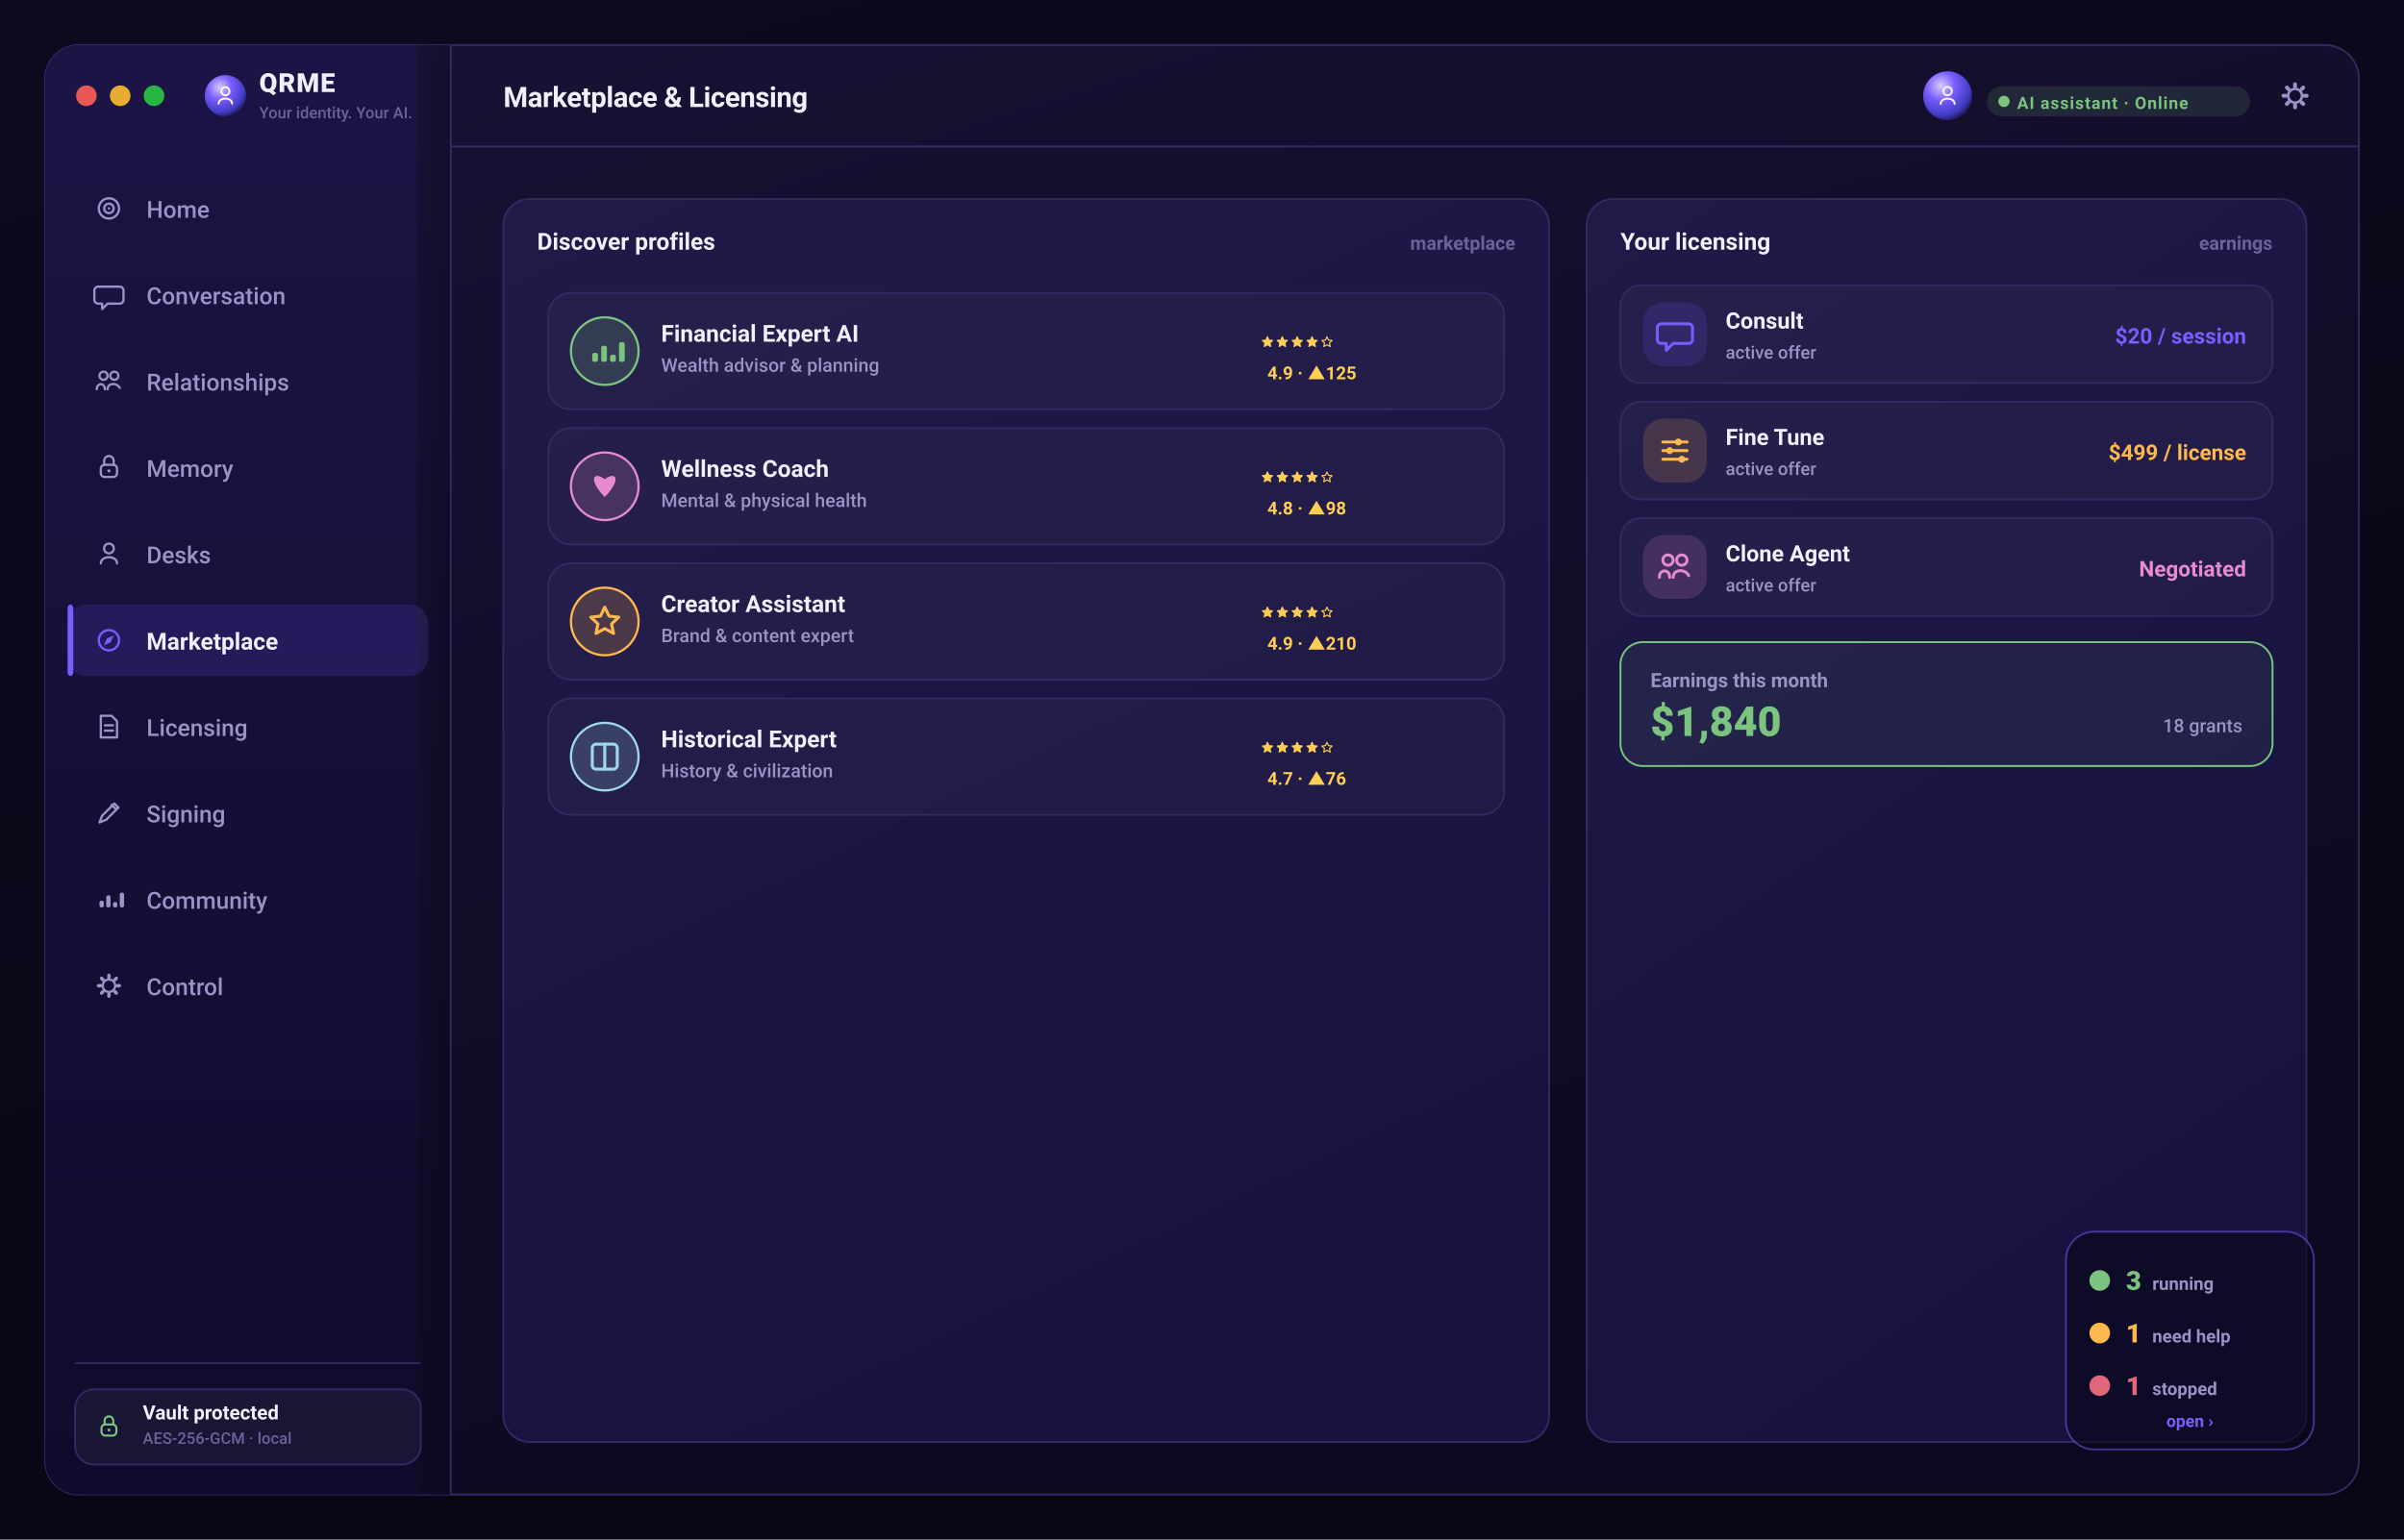
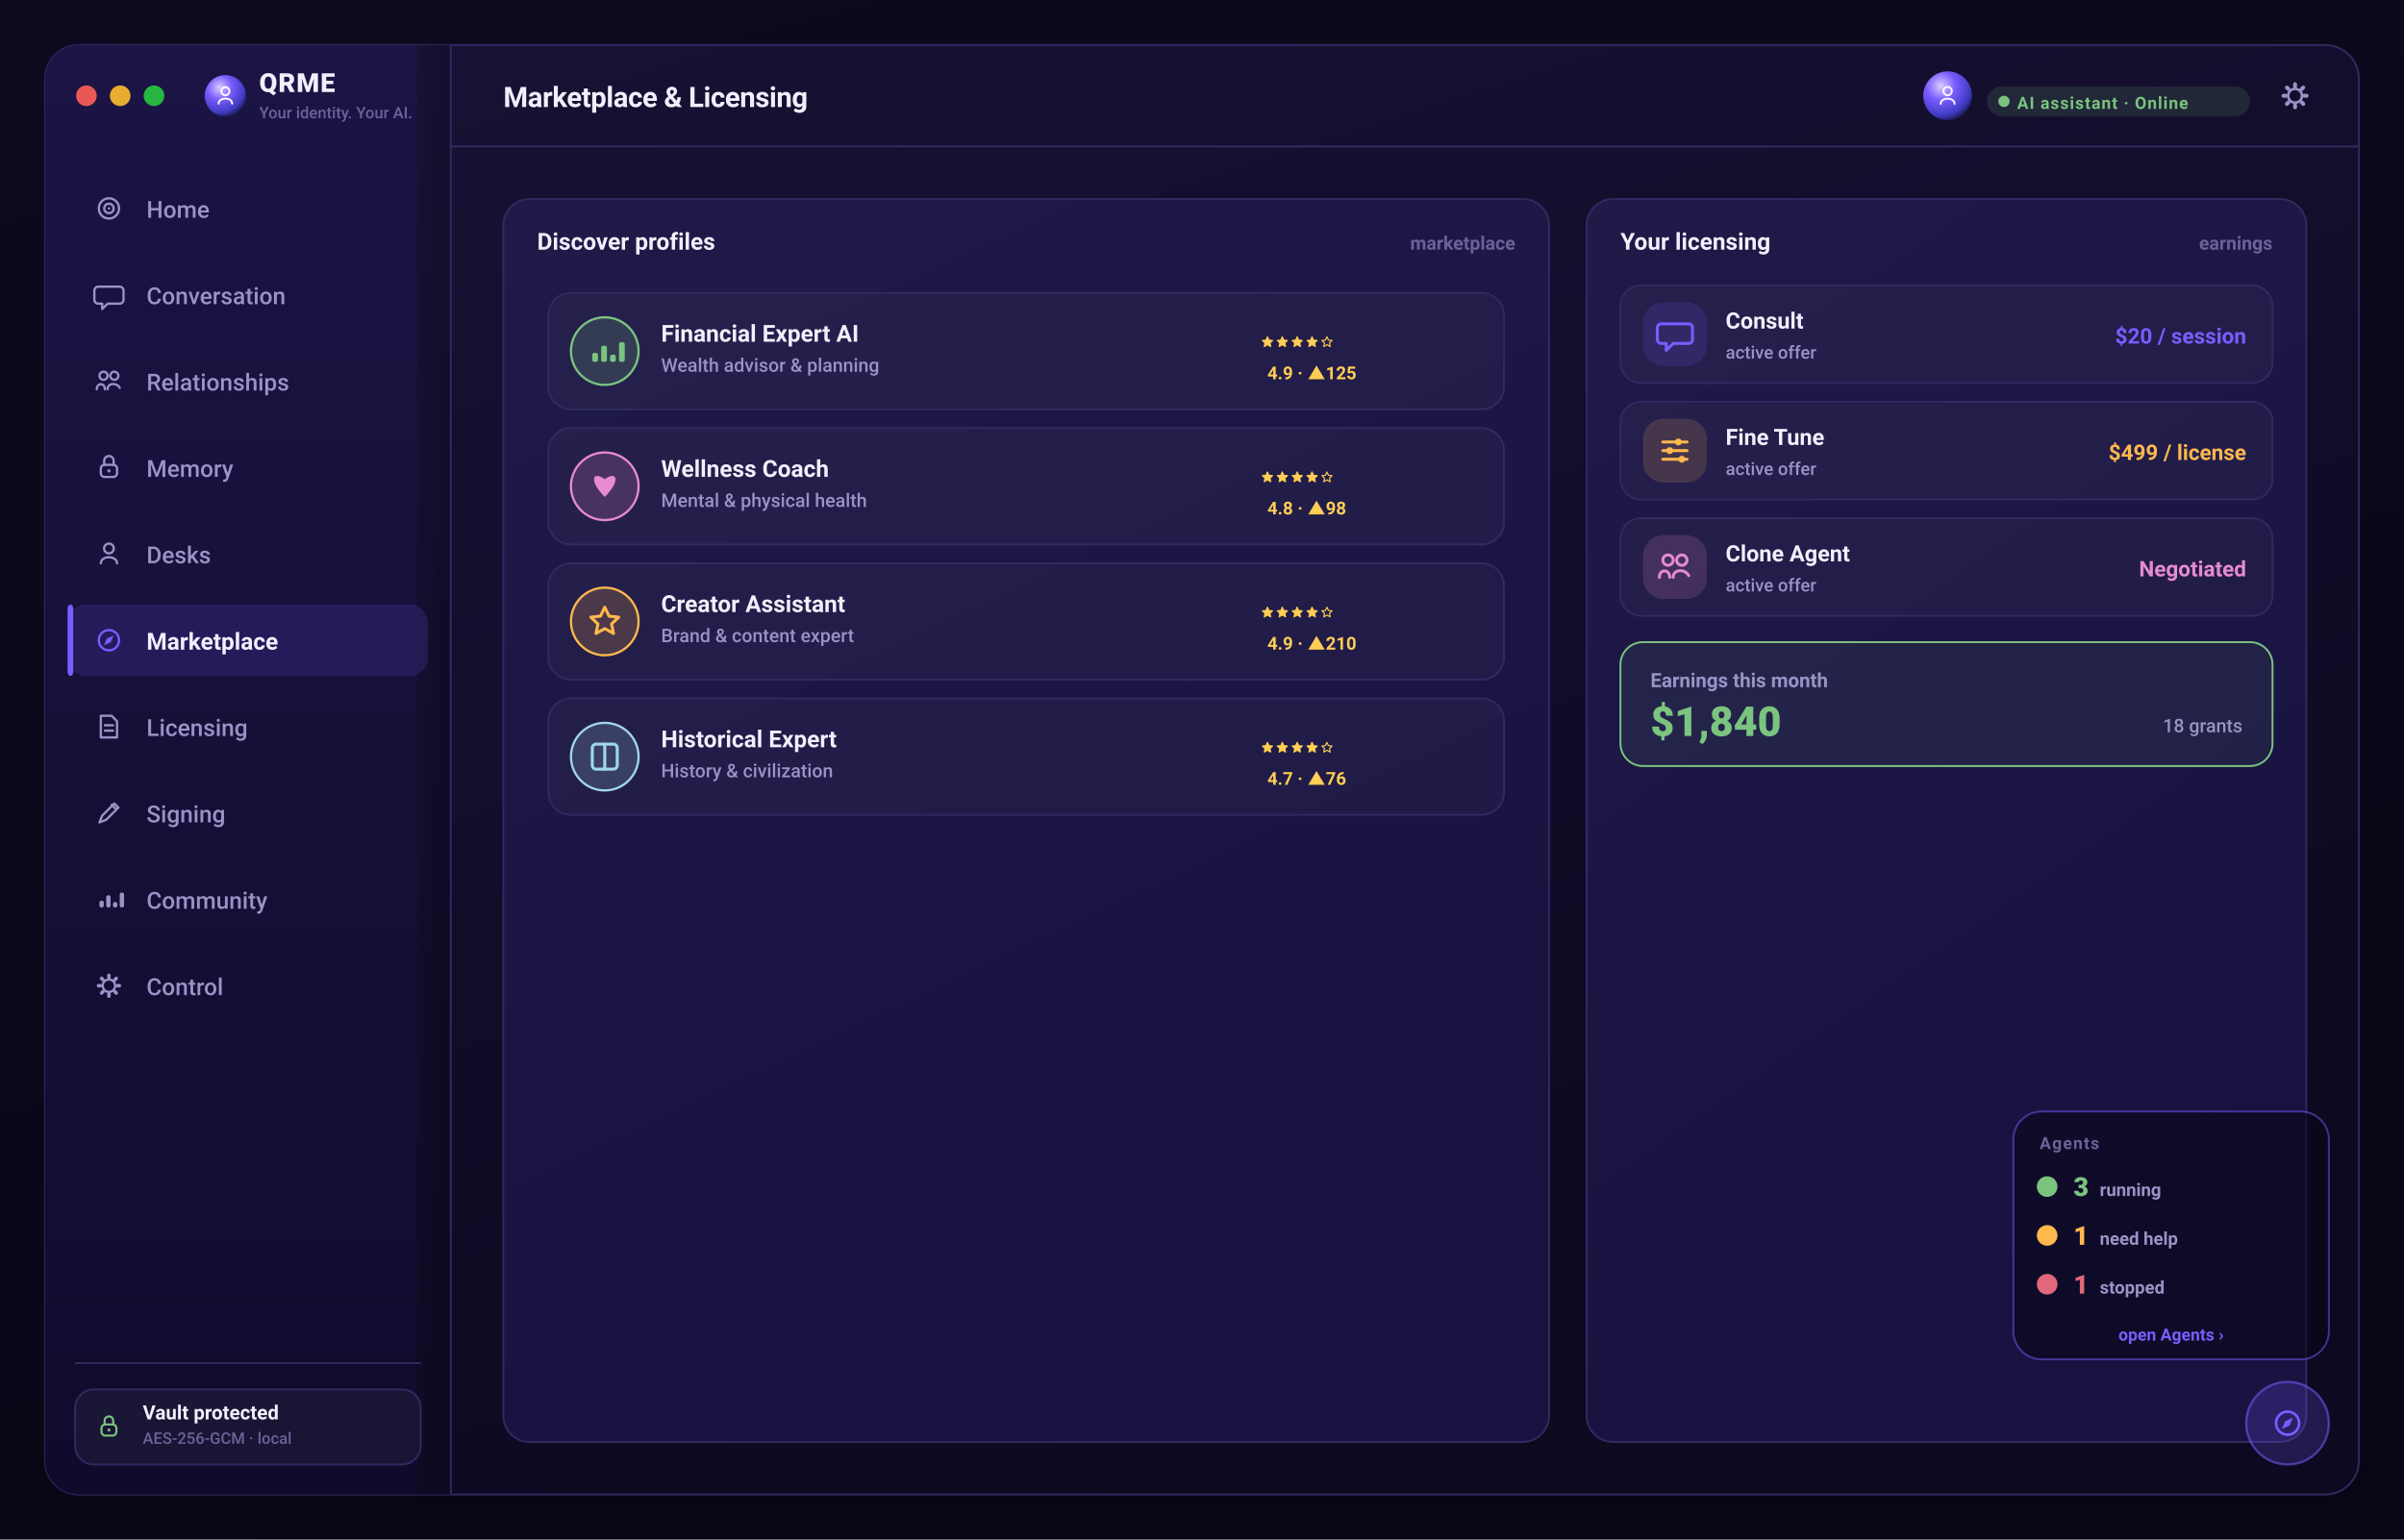
<svg xmlns="http://www.w3.org/2000/svg" width="1280" height="820" viewBox="0 0 1280 820" role="img" aria-label="QRME — Marketplace &amp; Licensing">
  <defs>
    <linearGradient id="gPage" x1="0" y1="0" x2="0.4" y2="1">
      <stop offset="0" stop-color="#0d0a20" />
      <stop offset="1" stop-color="#080614" />
    </linearGradient>
    <linearGradient id="gScr" x1="0" y1="0" x2="0.5" y2="1">
      <stop offset="0" stop-color="#181235" />
      <stop offset="1" stop-color="#0c0920" />
    </linearGradient>
    <linearGradient id="gSide" x1="0" y1="0" x2="0" y2="1">
      <stop offset="0" stop-color="#1b1445" />
      <stop offset="1" stop-color="#100b2c" />
    </linearGradient>
    <linearGradient id="gCard" x1="0" y1="0" x2="0.4" y2="1">
      <stop offset="0" stop-color="#201a48" />
      <stop offset="1" stop-color="#181240" />
    </linearGradient>
    <linearGradient id="gBrand" x1="0" y1="0" x2="1" y2="0">
      <stop offset="0" stop-color="#7b5cff" />
      <stop offset="1" stop-color="#9d7bff" />
    </linearGradient>
    <linearGradient id="gAmber" x1="0" y1="0" x2="1" y2="0">
      <stop offset="0" stop-color="#ffb84d" />
      <stop offset="1" stop-color="#ffd27a" />
    </linearGradient>
    <radialGradient id="orb" cx="36%" cy="30%" r="78%">
      <stop offset="0" stop-color="#d9ccff" />
      <stop offset="38%" stop-color="#7b5cff" />
      <stop offset="78%" stop-color="#3f3bc0" />
      <stop offset="100%" stop-color="#140f34" />
    </radialGradient>
  </defs>
  <rect x="0.0" y="0.0" width="1280.0" height="820.0" rx="0" fill="url(#gPage)" />
  <rect x="24" y="24" width="1232" height="772" rx="18" fill="url(#gScr)" stroke="#302a60" stroke-width="1" />
  <rect x="24.0" y="24.0" width="216.0" height="772.0" rx="18" fill="url(#gSide)" />
  <rect x="222.0" y="24.0" width="18.0" height="772.0" rx="0" fill="url(#gScr)" />
  <line x1="240" y1="24" x2="240" y2="796" stroke="#302a60" stroke-width="1" />
  <line x1="240" y1="78" x2="1256" y2="78" stroke="#302a60" stroke-width="1" />
  <circle cx="46" cy="51" r="5.5" fill="#ff5f57" opacity="0.9" />
  <circle cx="64" cy="51" r="5.5" fill="#febc2e" opacity="0.9" />
  <circle cx="82" cy="51" r="5.5" fill="#28c840" opacity="0.9" />
  <circle cx="120" cy="51" r="11" fill="url(#orb)" />
  <circle cx="120" cy="48.6" r="2.16" fill="none" stroke="rgba(255,255,255,0.95)" stroke-width="1.02" stroke-linecap="round" stroke-linejoin="round" />
  <path d="M116.4 55.2 c0 -3.6 7.2 -3.6 7.2 0" fill="none" stroke="rgba(255,255,255,0.95)" stroke-width="1.02" stroke-linecap="round" stroke-linejoin="round" />
  <text x="138.0" y="49.0" font-family="-apple-system,BlinkMacSystemFont,'SF Pro Display','SF Pro Text','Segoe UI',Roboto,system-ui,sans-serif" font-size="14" font-weight="800" fill="#f2effc" text-anchor="start" letter-spacing="0.5">QRME</text>
  <text x="138.0" y="63.0" font-family="-apple-system,BlinkMacSystemFont,'SF Pro Display','SF Pro Text','Segoe UI',Roboto,system-ui,sans-serif" font-size="8.5" font-weight="500" fill="#6a6399" text-anchor="start">Your identity. Your AI.</text>
  <text x="268.0" y="57.0" font-family="-apple-system,BlinkMacSystemFont,'SF Pro Display','SF Pro Text','Segoe UI',Roboto,system-ui,sans-serif" font-size="15" font-weight="700" fill="#f2effc" text-anchor="start" letter-spacing="-0.2">Marketplace &amp; Licensing</text>
  <rect x="1220.96" y="43.8" width="2.08" height="3.2" rx="1" transform="rotate(0 1222 51)" fill="#9a93c6" />
  <rect x="1220.96" y="43.8" width="2.08" height="3.2" rx="1" transform="rotate(45 1222 51)" fill="#9a93c6" />
  <rect x="1220.96" y="43.8" width="2.08" height="3.2" rx="1" transform="rotate(90 1222 51)" fill="#9a93c6" />
  <rect x="1220.96" y="43.8" width="2.08" height="3.2" rx="1" transform="rotate(135 1222 51)" fill="#9a93c6" />
  <rect x="1220.96" y="43.8" width="2.08" height="3.2" rx="1" transform="rotate(180 1222 51)" fill="#9a93c6" />
  <rect x="1220.96" y="43.8" width="2.08" height="3.2" rx="1" transform="rotate(225 1222 51)" fill="#9a93c6" />
  <rect x="1220.96" y="43.8" width="2.08" height="3.2" rx="1" transform="rotate(270 1222 51)" fill="#9a93c6" />
  <rect x="1220.96" y="43.8" width="2.08" height="3.2" rx="1" transform="rotate(315 1222 51)" fill="#9a93c6" />
  <circle cx="1222" cy="51" r="3.68" fill="none" stroke="#9a93c6" stroke-width="1.36" stroke-linecap="round" stroke-linejoin="round" />
  <rect x="1058.0" y="46.0" width="140.0" height="16.0" rx="8" fill="rgba(123,196,127,0.14)" />
  <circle cx="1067.0" cy="54" r="3" fill="#7bc47f" />
  <text x="1074.0" y="58.0" font-family="-apple-system,BlinkMacSystemFont,'SF Pro Display','SF Pro Text','Segoe UI',Roboto,system-ui,sans-serif" font-size="9" font-weight="700" fill="#7bc47f" text-anchor="start" letter-spacing="0.5">AI assistant · Online</text>
  <circle cx="1037.0" cy="51" r="13" fill="url(#orb)" />
  <circle cx="1037.0" cy="48.52" r="2.232" fill="none" stroke="rgba(255,255,255,0.9)" stroke-width="1.05" stroke-linecap="round" stroke-linejoin="round" />
  <path d="M1033.28 55.34 c0 -3.72 7.44 -3.72 7.44 0" fill="none" stroke="rgba(255,255,255,0.9)" stroke-width="1.05" stroke-linecap="round" stroke-linejoin="round" />
  <circle cx="58" cy="111" r="5.4" fill="none" stroke="#9a93c6" stroke-width="1.22" stroke-linecap="round" stroke-linejoin="round" />
  <circle cx="58" cy="111" r="2.52" fill="none" stroke="#9a93c6" stroke-width="1.22" stroke-linecap="round" stroke-linejoin="round" />
  <circle cx="58" cy="111" r="0.648" fill="#9a93c6" />
  <text x="78.0" y="116.0" font-family="-apple-system,BlinkMacSystemFont,'SF Pro Display','SF Pro Text','Segoe UI',Roboto,system-ui,sans-serif" font-size="12.5" font-weight="500" fill="#9a93c6" text-anchor="start">Home</text>
  <path d="M52.24 152.68 h11.52 a2 2 0 0 1 2 2 v5.04 a2 2 0 0 1 -2 2 h-6.48 l-2.88 2.88 v-2.88 h-2.16 a2 2 0 0 1 -2 -2 v-5.04 a2 2 0 0 1 2 -2 Z" fill="none" stroke="#9a93c6" stroke-width="1.22" stroke-linecap="round" stroke-linejoin="round" />
  <text x="78.0" y="162.0" font-family="-apple-system,BlinkMacSystemFont,'SF Pro Display','SF Pro Text','Segoe UI',Roboto,system-ui,sans-serif" font-size="12.5" font-weight="500" fill="#9a93c6" text-anchor="start">Conversation</text>
  <circle cx="55.12" cy="200.12" r="2.16" fill="none" stroke="#9a93c6" stroke-width="1.22" stroke-linecap="round" stroke-linejoin="round" />
  <circle cx="60.88" cy="200.12" r="2.16" fill="none" stroke="#9a93c6" stroke-width="1.22" stroke-linecap="round" stroke-linejoin="round" />
  <path d="M51.52 207.32 c0 -3.6 4.32 -3.6 4.32 0 M57.28 207.32 c0 -3.6 5.04 -3.6 6.48 -0.72" fill="none" stroke="#9a93c6" stroke-width="1.22" stroke-linecap="round" stroke-linejoin="round" />
  <text x="78.0" y="208.0" font-family="-apple-system,BlinkMacSystemFont,'SF Pro Display','SF Pro Text','Segoe UI',Roboto,system-ui,sans-serif" font-size="12.5" font-weight="500" fill="#9a93c6" text-anchor="start">Relationships</text>
  <rect x="53.68" y="247.56" width="8.64" height="6.48" rx="2" fill="none" stroke="#9a93c6" stroke-width="1.22" stroke-linecap="round" stroke-linejoin="round" />
  <path d="M55.48 247.56 v-2.16 a2.52 2.52 0 0 1 5.04 0 v2.16" fill="none" stroke="#9a93c6" stroke-width="1.22" stroke-linecap="round" stroke-linejoin="round" />
  <circle cx="58" cy="250.8" r="0.864" fill="#9a93c6" />
  <text x="78.0" y="254.0" font-family="-apple-system,BlinkMacSystemFont,'SF Pro Display','SF Pro Text','Segoe UI',Roboto,system-ui,sans-serif" font-size="12.5" font-weight="500" fill="#9a93c6" text-anchor="start">Memory</text>
  <circle cx="58" cy="292.12" r="2.592" fill="none" stroke="#9a93c6" stroke-width="1.22" stroke-linecap="round" stroke-linejoin="round" />
  <path d="M53.68 300.04 c0 -4.32 8.64 -4.32 8.64 0" fill="none" stroke="#9a93c6" stroke-width="1.22" stroke-linecap="round" stroke-linejoin="round" />
  <text x="78.0" y="300.0" font-family="-apple-system,BlinkMacSystemFont,'SF Pro Display','SF Pro Text','Segoe UI',Roboto,system-ui,sans-serif" font-size="12.5" font-weight="500" fill="#9a93c6" text-anchor="start">Desks</text>
  <rect x="36.0" y="322.0" width="192.0" height="38.0" rx="10" fill="rgba(123,92,255,0.16)" />
  <rect x="36.0" y="322.0" width="3.0" height="38.0" rx="2" fill="#7b5cff" />
  <circle cx="58" cy="341" r="5.4" fill="none" stroke="#7b5cff" stroke-width="1.22" stroke-linecap="round" stroke-linejoin="round" />
  <path d="M60.52 338.48 l-1.584 3.6 -3.6 1.584 1.584 -3.6 Z" fill="#7b5cff" />
  <text x="78.0" y="346.0" font-family="-apple-system,BlinkMacSystemFont,'SF Pro Display','SF Pro Text','Segoe UI',Roboto,system-ui,sans-serif" font-size="12.5" font-weight="650" fill="#f2effc" text-anchor="start">Marketplace</text>
  <path d="M53.68 381.24 h5.76 l2.88 2.88 v8.64 h-8.64 Z" fill="none" stroke="#9a93c6" stroke-width="1.22" stroke-linecap="round" stroke-linejoin="round" />
  <path d="M55.84 386.28 h4.32 M55.84 389.16 h4.32" fill="none" stroke="#9a93c6" stroke-width="1.22" stroke-linecap="round" stroke-linejoin="round" />
  <text x="78.0" y="392.0" font-family="-apple-system,BlinkMacSystemFont,'SF Pro Display','SF Pro Text','Segoe UI',Roboto,system-ui,sans-serif" font-size="12.5" font-weight="500" fill="#9a93c6" text-anchor="start">Licensing</text>
  <path d="M52.96 438.04 l1.44 -3.6 6.48 -6.48 2.16 2.16 -6.48 6.48 -3.6 1.44 Z" fill="none" stroke="#9a93c6" stroke-width="1.22" stroke-linecap="round" stroke-linejoin="round" />
  <path d="M59.44 428.68 l2.16 2.16" fill="none" stroke="#9a93c6" stroke-width="1.22" stroke-linecap="round" stroke-linejoin="round" />
  <text x="78.0" y="438.0" font-family="-apple-system,BlinkMacSystemFont,'SF Pro Display','SF Pro Text','Segoe UI',Roboto,system-ui,sans-serif" font-size="12.5" font-weight="500" fill="#9a93c6" text-anchor="start">Signing</text>
  <rect x="52.96" y="479.72" width="2.304" height="3.6" rx="1" fill="#9a93c6" />
  <rect x="56.56" y="476.84" width="2.304" height="6.48" rx="1" fill="#9a93c6" />
  <rect x="60.16" y="480.44" width="2.304" height="2.88" rx="1" fill="#9a93c6" />
  <rect x="63.76" y="475.4" width="2.304" height="7.92" rx="1" fill="#9a93c6" />
  <text x="78.0" y="484.0" font-family="-apple-system,BlinkMacSystemFont,'SF Pro Display','SF Pro Text','Segoe UI',Roboto,system-ui,sans-serif" font-size="12.5" font-weight="500" fill="#9a93c6" text-anchor="start">Community</text>
  <rect x="57.064" y="518.52" width="1.872" height="2.88" rx="1" transform="rotate(0 58 525)" fill="#9a93c6" />
  <rect x="57.064" y="518.52" width="1.872" height="2.88" rx="1" transform="rotate(45 58 525)" fill="#9a93c6" />
  <rect x="57.064" y="518.52" width="1.872" height="2.88" rx="1" transform="rotate(90 58 525)" fill="#9a93c6" />
  <rect x="57.064" y="518.52" width="1.872" height="2.88" rx="1" transform="rotate(135 58 525)" fill="#9a93c6" />
  <rect x="57.064" y="518.52" width="1.872" height="2.88" rx="1" transform="rotate(180 58 525)" fill="#9a93c6" />
  <rect x="57.064" y="518.52" width="1.872" height="2.88" rx="1" transform="rotate(225 58 525)" fill="#9a93c6" />
  <rect x="57.064" y="518.52" width="1.872" height="2.88" rx="1" transform="rotate(270 58 525)" fill="#9a93c6" />
  <rect x="57.064" y="518.52" width="1.872" height="2.88" rx="1" transform="rotate(315 58 525)" fill="#9a93c6" />
  <circle cx="58" cy="525" r="3.312" fill="none" stroke="#9a93c6" stroke-width="1.22" stroke-linecap="round" stroke-linejoin="round" />
  <text x="78.0" y="530.0" font-family="-apple-system,BlinkMacSystemFont,'SF Pro Display','SF Pro Text','Segoe UI',Roboto,system-ui,sans-serif" font-size="12.5" font-weight="500" fill="#9a93c6" text-anchor="start">Control</text>
  <line x1="40" y1="726" x2="224" y2="726" stroke="#302a60" stroke-width="1" />
  <rect x="40.0" y="740.0" width="184.0" height="40.0" rx="10" fill="rgba(255,255,255,0.04)" stroke="#302a60" stroke-width="1" />
  <rect x="54.04" y="758.68" width="7.92" height="5.94" rx="2" fill="none" stroke="#7bc47f" stroke-width="1.12" stroke-linecap="round" stroke-linejoin="round" />
  <path d="M55.69 758.68 v-1.98 a2.31 2.31 0 0 1 4.62 0 v1.98" fill="none" stroke="#7bc47f" stroke-width="1.12" stroke-linecap="round" stroke-linejoin="round" />
  <circle cx="58" cy="761.65" r="0.792" fill="#7bc47f" />
  <text x="76.0" y="756.0" font-family="-apple-system,BlinkMacSystemFont,'SF Pro Display','SF Pro Text','Segoe UI',Roboto,system-ui,sans-serif" font-size="10.5" font-weight="650" fill="#f2effc" text-anchor="start">Vault protected</text>
  <text x="76.0" y="769.0" font-family="-apple-system,BlinkMacSystemFont,'SF Pro Display','SF Pro Text','Segoe UI',Roboto,system-ui,sans-serif" font-size="8.5" font-weight="500" fill="#6a6399" text-anchor="start">AES-256-GCM · local</text>
  <rect x="268.0" y="106.0" width="556.8" height="662.0" rx="14" fill="url(#gCard)" stroke="#302a60" stroke-width="1" />
  <text x="286.0" y="133.0" font-family="-apple-system,BlinkMacSystemFont,'SF Pro Display','SF Pro Text','Segoe UI',Roboto,system-ui,sans-serif" font-size="12.5" font-weight="700" fill="#f2effc" text-anchor="start">Discover profiles</text>
  <text x="806.8" y="133.0" font-family="-apple-system,BlinkMacSystemFont,'SF Pro Display','SF Pro Text','Segoe UI',Roboto,system-ui,sans-serif" font-size="10" font-weight="600" fill="#6a6399" text-anchor="end">marketplace</text>
  <rect x="292.0" y="156.0" width="508.8" height="62.0" rx="12" fill="rgba(255,255,255,0.03)" stroke="#302a60" stroke-width="1" />
  <circle cx="322" cy="187" r="18" fill="rgba(123,196,127,0.18)" stroke="#7bc47f" stroke-width="1.2" />
  <rect x="315.35" y="187.95" width="3.04" height="4.75" rx="1" fill="#7bc47f" />
  <rect x="320.1" y="184.15" width="3.04" height="8.55" rx="1" fill="#7bc47f" />
  <rect x="324.85" y="188.9" width="3.04" height="3.8" rx="1" fill="#7bc47f" />
  <rect x="329.6" y="182.25" width="3.04" height="10.45" rx="1" fill="#7bc47f" />
  <text x="352.0" y="182.0" font-family="-apple-system,BlinkMacSystemFont,'SF Pro Display','SF Pro Text','Segoe UI',Roboto,system-ui,sans-serif" font-size="12.5" font-weight="700" fill="#f2effc" text-anchor="start">Financial Expert AI</text>
  <text x="352.0" y="198.0" font-family="-apple-system,BlinkMacSystemFont,'SF Pro Display','SF Pro Text','Segoe UI',Roboto,system-ui,sans-serif" font-size="10" font-weight="500" fill="#9a93c6" text-anchor="start">Wealth advisor &amp; planning</text>
  <path d="M674.8 179.36 l0.858 1.782 1.914 0.198 -1.386 1.32 0.396 1.914 -1.716 -0.99 -1.716 0.99 0.396 -1.914 -1.386 -1.32 1.914 -0.198 Z" fill="#ffce54" stroke="#ffce54" stroke-width="0.594" stroke-linejoin="round" />
  <path d="M682.72 179.36 l0.858 1.782 1.914 0.198 -1.386 1.32 0.396 1.914 -1.716 -0.99 -1.716 0.99 0.396 -1.914 -1.386 -1.32 1.914 -0.198 Z" fill="#ffce54" stroke="#ffce54" stroke-width="0.594" stroke-linejoin="round" />
  <path d="M690.64 179.36 l0.858 1.782 1.914 0.198 -1.386 1.32 0.396 1.914 -1.716 -0.99 -1.716 0.99 0.396 -1.914 -1.386 -1.32 1.914 -0.198 Z" fill="#ffce54" stroke="#ffce54" stroke-width="0.594" stroke-linejoin="round" />
  <path d="M698.56 179.36 l0.858 1.782 1.914 0.198 -1.386 1.32 0.396 1.914 -1.716 -0.99 -1.716 0.99 0.396 -1.914 -1.386 -1.32 1.914 -0.198 Z" fill="#ffce54" stroke="#ffce54" stroke-width="0.594" stroke-linejoin="round" />
  <path d="M706.48 179.36 l0.858 1.782 1.914 0.198 -1.386 1.32 0.396 1.914 -1.716 -0.99 -1.716 0.99 0.396 -1.914 -1.386 -1.32 1.914 -0.198 Z" fill="none" stroke="#ffce54" stroke-width="0.594" stroke-linejoin="round" />
  <text x="674.8" y="202.0" font-family="-apple-system,BlinkMacSystemFont,'SF Pro Display','SF Pro Text','Segoe UI',Roboto,system-ui,sans-serif" font-size="9.5" font-weight="600" fill="#ffce54" text-anchor="start">4.9 · ▲125</text>
  <rect x="292.0" y="228.0" width="508.8" height="62.0" rx="12" fill="rgba(255,255,255,0.03)" stroke="#302a60" stroke-width="1" />
  <circle cx="322" cy="259" r="18" fill="rgba(231,139,208,0.18)" stroke="#e78bd0" stroke-width="1.2" />
  <path d="M322 264.7 C313.45 256.15,315.35 250.45,322 255.2 C328.65 250.45,330.55 256.15,322 264.7 Z" fill="#e78bd0" />
  <text x="352.0" y="254.0" font-family="-apple-system,BlinkMacSystemFont,'SF Pro Display','SF Pro Text','Segoe UI',Roboto,system-ui,sans-serif" font-size="12.5" font-weight="700" fill="#f2effc" text-anchor="start">Wellness Coach</text>
  <text x="352.0" y="270.0" font-family="-apple-system,BlinkMacSystemFont,'SF Pro Display','SF Pro Text','Segoe UI',Roboto,system-ui,sans-serif" font-size="10" font-weight="500" fill="#9a93c6" text-anchor="start">Mental &amp; physical health</text>
  <path d="M674.8 251.36 l0.858 1.782 1.914 0.198 -1.386 1.32 0.396 1.914 -1.716 -0.99 -1.716 0.99 0.396 -1.914 -1.386 -1.32 1.914 -0.198 Z" fill="#ffce54" stroke="#ffce54" stroke-width="0.594" stroke-linejoin="round" />
  <path d="M682.72 251.36 l0.858 1.782 1.914 0.198 -1.386 1.32 0.396 1.914 -1.716 -0.99 -1.716 0.99 0.396 -1.914 -1.386 -1.32 1.914 -0.198 Z" fill="#ffce54" stroke="#ffce54" stroke-width="0.594" stroke-linejoin="round" />
  <path d="M690.64 251.36 l0.858 1.782 1.914 0.198 -1.386 1.32 0.396 1.914 -1.716 -0.99 -1.716 0.99 0.396 -1.914 -1.386 -1.32 1.914 -0.198 Z" fill="#ffce54" stroke="#ffce54" stroke-width="0.594" stroke-linejoin="round" />
  <path d="M698.56 251.36 l0.858 1.782 1.914 0.198 -1.386 1.32 0.396 1.914 -1.716 -0.99 -1.716 0.99 0.396 -1.914 -1.386 -1.32 1.914 -0.198 Z" fill="#ffce54" stroke="#ffce54" stroke-width="0.594" stroke-linejoin="round" />
  <path d="M706.48 251.36 l0.858 1.782 1.914 0.198 -1.386 1.32 0.396 1.914 -1.716 -0.99 -1.716 0.99 0.396 -1.914 -1.386 -1.32 1.914 -0.198 Z" fill="none" stroke="#ffce54" stroke-width="0.594" stroke-linejoin="round" />
  <text x="674.8" y="274.0" font-family="-apple-system,BlinkMacSystemFont,'SF Pro Display','SF Pro Text','Segoe UI',Roboto,system-ui,sans-serif" font-size="9.5" font-weight="600" fill="#ffce54" text-anchor="start">4.8 · ▲98</text>
  <rect x="292.0" y="300.0" width="508.8" height="62.0" rx="12" fill="rgba(255,255,255,0.03)" stroke="#302a60" stroke-width="1" />
  <circle cx="322" cy="331" r="18" fill="rgba(255,184,77,0.18)" stroke="#ffb84d" stroke-width="1.2" />
  <path d="M322 323.4 l2.28 4.75 5.13 0.57 -3.8 3.61 1.045 5.035 -4.655 -2.565 -4.655 2.565 1.045 -5.035 -3.8 -3.61 5.13 -0.57 Z" fill="none" stroke="#ffb84d" stroke-width="1.61" stroke-linecap="round" stroke-linejoin="round" />
  <text x="352.0" y="326.0" font-family="-apple-system,BlinkMacSystemFont,'SF Pro Display','SF Pro Text','Segoe UI',Roboto,system-ui,sans-serif" font-size="12.5" font-weight="700" fill="#f2effc" text-anchor="start">Creator Assistant</text>
  <text x="352.0" y="342.0" font-family="-apple-system,BlinkMacSystemFont,'SF Pro Display','SF Pro Text','Segoe UI',Roboto,system-ui,sans-serif" font-size="10" font-weight="500" fill="#9a93c6" text-anchor="start">Brand &amp; content expert</text>
  <path d="M674.8 323.36 l0.858 1.782 1.914 0.198 -1.386 1.32 0.396 1.914 -1.716 -0.99 -1.716 0.99 0.396 -1.914 -1.386 -1.32 1.914 -0.198 Z" fill="#ffce54" stroke="#ffce54" stroke-width="0.594" stroke-linejoin="round" />
  <path d="M682.72 323.36 l0.858 1.782 1.914 0.198 -1.386 1.32 0.396 1.914 -1.716 -0.99 -1.716 0.99 0.396 -1.914 -1.386 -1.32 1.914 -0.198 Z" fill="#ffce54" stroke="#ffce54" stroke-width="0.594" stroke-linejoin="round" />
  <path d="M690.64 323.36 l0.858 1.782 1.914 0.198 -1.386 1.32 0.396 1.914 -1.716 -0.99 -1.716 0.99 0.396 -1.914 -1.386 -1.32 1.914 -0.198 Z" fill="#ffce54" stroke="#ffce54" stroke-width="0.594" stroke-linejoin="round" />
  <path d="M698.56 323.36 l0.858 1.782 1.914 0.198 -1.386 1.32 0.396 1.914 -1.716 -0.99 -1.716 0.99 0.396 -1.914 -1.386 -1.32 1.914 -0.198 Z" fill="#ffce54" stroke="#ffce54" stroke-width="0.594" stroke-linejoin="round" />
  <path d="M706.48 323.36 l0.858 1.782 1.914 0.198 -1.386 1.32 0.396 1.914 -1.716 -0.99 -1.716 0.99 0.396 -1.914 -1.386 -1.32 1.914 -0.198 Z" fill="none" stroke="#ffce54" stroke-width="0.594" stroke-linejoin="round" />
  <text x="674.8" y="346.0" font-family="-apple-system,BlinkMacSystemFont,'SF Pro Display','SF Pro Text','Segoe UI',Roboto,system-ui,sans-serif" font-size="9.5" font-weight="600" fill="#ffce54" text-anchor="start">4.9 · ▲210</text>
  <rect x="292.0" y="372.0" width="508.8" height="62.0" rx="12" fill="rgba(255,255,255,0.03)" stroke="#302a60" stroke-width="1" />
  <circle cx="322" cy="403" r="18" fill="rgba(159,216,232,0.18)" stroke="#9fd8e8" stroke-width="1.2" />
  <rect x="315.35" y="396.35" width="13.3" height="13.3" rx="2" fill="none" stroke="#9fd8e8" stroke-width="1.61" stroke-linecap="round" stroke-linejoin="round" />
  <path d="M322 396.35 v13.3" fill="none" stroke="#9fd8e8" stroke-width="1.61" stroke-linecap="round" stroke-linejoin="round" />
  <text x="352.0" y="398.0" font-family="-apple-system,BlinkMacSystemFont,'SF Pro Display','SF Pro Text','Segoe UI',Roboto,system-ui,sans-serif" font-size="12.5" font-weight="700" fill="#f2effc" text-anchor="start">Historical Expert</text>
  <text x="352.0" y="414.0" font-family="-apple-system,BlinkMacSystemFont,'SF Pro Display','SF Pro Text','Segoe UI',Roboto,system-ui,sans-serif" font-size="10" font-weight="500" fill="#9a93c6" text-anchor="start">History &amp; civilization</text>
  <path d="M674.8 395.36 l0.858 1.782 1.914 0.198 -1.386 1.32 0.396 1.914 -1.716 -0.99 -1.716 0.99 0.396 -1.914 -1.386 -1.32 1.914 -0.198 Z" fill="#ffce54" stroke="#ffce54" stroke-width="0.594" stroke-linejoin="round" />
  <path d="M682.72 395.36 l0.858 1.782 1.914 0.198 -1.386 1.32 0.396 1.914 -1.716 -0.99 -1.716 0.99 0.396 -1.914 -1.386 -1.32 1.914 -0.198 Z" fill="#ffce54" stroke="#ffce54" stroke-width="0.594" stroke-linejoin="round" />
  <path d="M690.64 395.36 l0.858 1.782 1.914 0.198 -1.386 1.32 0.396 1.914 -1.716 -0.99 -1.716 0.99 0.396 -1.914 -1.386 -1.32 1.914 -0.198 Z" fill="#ffce54" stroke="#ffce54" stroke-width="0.594" stroke-linejoin="round" />
  <path d="M698.56 395.36 l0.858 1.782 1.914 0.198 -1.386 1.32 0.396 1.914 -1.716 -0.99 -1.716 0.99 0.396 -1.914 -1.386 -1.32 1.914 -0.198 Z" fill="#ffce54" stroke="#ffce54" stroke-width="0.594" stroke-linejoin="round" />
  <path d="M706.48 395.36 l0.858 1.782 1.914 0.198 -1.386 1.32 0.396 1.914 -1.716 -0.99 -1.716 0.99 0.396 -1.914 -1.386 -1.32 1.914 -0.198 Z" fill="none" stroke="#ffce54" stroke-width="0.594" stroke-linejoin="round" />
  <text x="674.8" y="418.0" font-family="-apple-system,BlinkMacSystemFont,'SF Pro Display','SF Pro Text','Segoe UI',Roboto,system-ui,sans-serif" font-size="9.5" font-weight="600" fill="#ffce54" text-anchor="start">4.7 · ▲76</text>
  <rect x="844.8" y="106.0" width="383.2" height="662.0" rx="14" fill="url(#gCard)" stroke="#302a60" stroke-width="1" />
  <text x="862.8" y="133.0" font-family="-apple-system,BlinkMacSystemFont,'SF Pro Display','SF Pro Text','Segoe UI',Roboto,system-ui,sans-serif" font-size="12.5" font-weight="700" fill="#f2effc" text-anchor="start">Your licensing</text>
  <text x="1210.0" y="133.0" font-family="-apple-system,BlinkMacSystemFont,'SF Pro Display','SF Pro Text','Segoe UI',Roboto,system-ui,sans-serif" font-size="10" font-weight="600" fill="#6a6399" text-anchor="end">earnings</text>
  <rect x="862.8" y="152.0" width="347.2" height="52.0" rx="11" fill="rgba(255,255,255,0.03)" stroke="#302a60" stroke-width="1" />
  <rect x="874.8" y="161.0" width="34.0" height="34.0" rx="11" fill="rgba(123,92,255,0.16)" />
  <path d="M884.44 172.48 h14.72 a2 2 0 0 1 2 2 v6.44 a2 2 0 0 1 -2 2 h-8.28 l-3.68 3.68 v-3.68 h-2.76 a2 2 0 0 1 -2 -2 v-6.44 a2 2 0 0 1 2 -2 Z" fill="none" stroke="#7b5cff" stroke-width="1.56" stroke-linecap="round" stroke-linejoin="round" />
  <text x="918.8" y="175.0" font-family="-apple-system,BlinkMacSystemFont,'SF Pro Display','SF Pro Text','Segoe UI',Roboto,system-ui,sans-serif" font-size="12" font-weight="700" fill="#f2effc" text-anchor="start">Consult</text>
  <text x="918.8" y="191.0" font-family="-apple-system,BlinkMacSystemFont,'SF Pro Display','SF Pro Text','Segoe UI',Roboto,system-ui,sans-serif" font-size="9.5" font-weight="500" fill="#9a93c6" text-anchor="start">active offer</text>
  <text x="1196.0" y="183.0" font-family="-apple-system,BlinkMacSystemFont,'SF Pro Display','SF Pro Text','Segoe UI',Roboto,system-ui,sans-serif" font-size="11.5" font-weight="700" fill="#7b5cff" text-anchor="end">$20 / session</text>
  <rect x="862.8" y="214.0" width="347.2" height="52.0" rx="11" fill="rgba(255,255,255,0.03)" stroke="#302a60" stroke-width="1" />
  <rect x="874.8" y="223.0" width="34.0" height="34.0" rx="11" fill="rgba(255,184,77,0.16)" />
  <path d="M885.36 235.4 h12.88 M885.36 240 h12.88 M885.36 244.6 h12.88" fill="none" stroke="#ffb84d" stroke-width="1.56" stroke-linecap="round" stroke-linejoin="round" />
  <circle cx="893.64" cy="235.4" r="1.84" fill="#ffb84d" />
  <circle cx="889.04" cy="240" r="1.84" fill="#ffb84d" />
  <circle cx="895.48" cy="244.6" r="1.84" fill="#ffb84d" />
  <text x="918.8" y="237.0" font-family="-apple-system,BlinkMacSystemFont,'SF Pro Display','SF Pro Text','Segoe UI',Roboto,system-ui,sans-serif" font-size="12" font-weight="700" fill="#f2effc" text-anchor="start">Fine Tune</text>
  <text x="918.8" y="253.0" font-family="-apple-system,BlinkMacSystemFont,'SF Pro Display','SF Pro Text','Segoe UI',Roboto,system-ui,sans-serif" font-size="9.5" font-weight="500" fill="#9a93c6" text-anchor="start">active offer</text>
  <text x="1196.0" y="245.0" font-family="-apple-system,BlinkMacSystemFont,'SF Pro Display','SF Pro Text','Segoe UI',Roboto,system-ui,sans-serif" font-size="11.5" font-weight="700" fill="#ffb84d" text-anchor="end">$499 / license</text>
  <rect x="862.8" y="276.0" width="347.2" height="52.0" rx="11" fill="rgba(255,255,255,0.03)" stroke="#302a60" stroke-width="1" />
  <rect x="874.8" y="285.0" width="34.0" height="34.0" rx="11" fill="rgba(231,139,208,0.16)" />
  <circle cx="888.12" cy="298.32" r="2.76" fill="none" stroke="#e78bd0" stroke-width="1.56" stroke-linecap="round" stroke-linejoin="round" />
  <circle cx="895.48" cy="298.32" r="2.76" fill="none" stroke="#e78bd0" stroke-width="1.56" stroke-linecap="round" stroke-linejoin="round" />
  <path d="M883.52 307.52 c0 -4.6 5.52 -4.6 5.52 0 M890.88 307.52 c0 -4.6 6.44 -4.6 8.28 -0.92" fill="none" stroke="#e78bd0" stroke-width="1.56" stroke-linecap="round" stroke-linejoin="round" />
  <text x="918.8" y="299.0" font-family="-apple-system,BlinkMacSystemFont,'SF Pro Display','SF Pro Text','Segoe UI',Roboto,system-ui,sans-serif" font-size="12" font-weight="700" fill="#f2effc" text-anchor="start">Clone Agent</text>
  <text x="918.8" y="315.0" font-family="-apple-system,BlinkMacSystemFont,'SF Pro Display','SF Pro Text','Segoe UI',Roboto,system-ui,sans-serif" font-size="9.5" font-weight="500" fill="#9a93c6" text-anchor="start">active offer</text>
  <text x="1196.0" y="307.0" font-family="-apple-system,BlinkMacSystemFont,'SF Pro Display','SF Pro Text','Segoe UI',Roboto,system-ui,sans-serif" font-size="11.5" font-weight="700" fill="#e78bd0" text-anchor="end">Negotiated</text>
  <rect x="862.8" y="342.0" width="347.2" height="66.0" rx="12" fill="rgba(123,196,127,0.08)" stroke="#7bc47f" stroke-width="1" />
  <text x="878.8" y="366.0" font-family="-apple-system,BlinkMacSystemFont,'SF Pro Display','SF Pro Text','Segoe UI',Roboto,system-ui,sans-serif" font-size="10.5" font-weight="600" fill="#9a93c6" text-anchor="start">Earnings this month</text>
  <text x="878.8" y="392.0" font-family="-apple-system,BlinkMacSystemFont,'SF Pro Display','SF Pro Text','Segoe UI',Roboto,system-ui,sans-serif" font-size="22" font-weight="800" fill="#7bc47f" text-anchor="start">$1,840</text>
  <text x="1194.0" y="390.0" font-family="-apple-system,BlinkMacSystemFont,'SF Pro Display','SF Pro Text','Segoe UI',Roboto,system-ui,sans-serif" font-size="10" font-weight="500" fill="#9a93c6" text-anchor="end">18 grants</text>
-   <rect x="1100.0" y="656.0" width="132.0" height="116.0" rx="15" fill="rgba(9,7,26,0.62)" stroke="rgba(123,92,255,0.5)" stroke-width="1" />
-   <circle cx="1118" cy="682" r="5.5" fill="#7bc47f" />
-   <text x="1132.0" y="687.0" font-family="-apple-system,BlinkMacSystemFont,'SF Pro Display','SF Pro Text','Segoe UI',Roboto,system-ui,sans-serif" font-size="14" font-weight="800" fill="#7bc47f" text-anchor="start">3</text>
-   <text x="1146.0" y="687.0" font-family="-apple-system,BlinkMacSystemFont,'SF Pro Display','SF Pro Text','Segoe UI',Roboto,system-ui,sans-serif" font-size="9.5" font-weight="600" fill="#9a93c6" text-anchor="start">running</text>
-   <circle cx="1118" cy="710" r="5.5" fill="#ffb84d" />
-   <text x="1132.0" y="715.0" font-family="-apple-system,BlinkMacSystemFont,'SF Pro Display','SF Pro Text','Segoe UI',Roboto,system-ui,sans-serif" font-size="14" font-weight="800" fill="#ffb84d" text-anchor="start">1</text>
-   <text x="1146.0" y="715.0" font-family="-apple-system,BlinkMacSystemFont,'SF Pro Display','SF Pro Text','Segoe UI',Roboto,system-ui,sans-serif" font-size="9.5" font-weight="600" fill="#9a93c6" text-anchor="start">need help</text>
-   <circle cx="1118" cy="738" r="5.5" fill="#e0687a" />
-   <text x="1132.0" y="743.0" font-family="-apple-system,BlinkMacSystemFont,'SF Pro Display','SF Pro Text','Segoe UI',Roboto,system-ui,sans-serif" font-size="14" font-weight="800" fill="#e0687a" text-anchor="start">1</text>
-   <text x="1146.0" y="743.0" font-family="-apple-system,BlinkMacSystemFont,'SF Pro Display','SF Pro Text','Segoe UI',Roboto,system-ui,sans-serif" font-size="9.5" font-weight="600" fill="#9a93c6" text-anchor="start">stopped</text>
-   <text x="1166.0" y="760.0" font-family="-apple-system,BlinkMacSystemFont,'SF Pro Display','SF Pro Text','Segoe UI',Roboto,system-ui,sans-serif" font-size="9" font-weight="700" fill="#7b5cff" text-anchor="middle">open ›</text>
+   <rect x="1072.0" y="592.0" width="168.0" height="132.0" rx="15" fill="rgba(9,7,26,0.62)" stroke="rgba(123,92,255,0.5)" stroke-width="1" />
+   <text x="1086.0" y="612.0" font-family="-apple-system,BlinkMacSystemFont,'SF Pro Display','SF Pro Text','Segoe UI',Roboto,system-ui,sans-serif" font-size="9" font-weight="700" fill="#6a6399" text-anchor="start" letter-spacing="0.6">Agents</text>
+   <circle cx="1090" cy="632" r="5.5" fill="#7bc47f" />
+   <text x="1104.0" y="637.0" font-family="-apple-system,BlinkMacSystemFont,'SF Pro Display','SF Pro Text','Segoe UI',Roboto,system-ui,sans-serif" font-size="14" font-weight="800" fill="#7bc47f" text-anchor="start">3</text>
+   <text x="1118.0" y="637.0" font-family="-apple-system,BlinkMacSystemFont,'SF Pro Display','SF Pro Text','Segoe UI',Roboto,system-ui,sans-serif" font-size="9.5" font-weight="600" fill="#9a93c6" text-anchor="start">running</text>
+   <circle cx="1090" cy="658" r="5.5" fill="#ffb84d" />
+   <text x="1104.0" y="663.0" font-family="-apple-system,BlinkMacSystemFont,'SF Pro Display','SF Pro Text','Segoe UI',Roboto,system-ui,sans-serif" font-size="14" font-weight="800" fill="#ffb84d" text-anchor="start">1</text>
+   <text x="1118.0" y="663.0" font-family="-apple-system,BlinkMacSystemFont,'SF Pro Display','SF Pro Text','Segoe UI',Roboto,system-ui,sans-serif" font-size="9.5" font-weight="600" fill="#9a93c6" text-anchor="start">need help</text>
+   <circle cx="1090" cy="684" r="5.5" fill="#e0687a" />
+   <text x="1104.0" y="689.0" font-family="-apple-system,BlinkMacSystemFont,'SF Pro Display','SF Pro Text','Segoe UI',Roboto,system-ui,sans-serif" font-size="14" font-weight="800" fill="#e0687a" text-anchor="start">1</text>
+   <text x="1118.0" y="689.0" font-family="-apple-system,BlinkMacSystemFont,'SF Pro Display','SF Pro Text','Segoe UI',Roboto,system-ui,sans-serif" font-size="9.5" font-weight="600" fill="#9a93c6" text-anchor="start">stopped</text>
+   <text x="1156.0" y="714.0" font-family="-apple-system,BlinkMacSystemFont,'SF Pro Display','SF Pro Text','Segoe UI',Roboto,system-ui,sans-serif" font-size="9" font-weight="700" fill="#7b5cff" text-anchor="middle">open Agents ›</text>
+   <circle cx="1218" cy="758" r="22" fill="rgba(123,92,255,0.2)" stroke="rgba(123,92,255,0.55)" stroke-width="1.2" />
+   <circle cx="1218" cy="758" r="6.15" fill="none" stroke="#7b5cff" stroke-width="1.39" stroke-linecap="round" stroke-linejoin="round" />
+   <path d="M1220.87 755.13 l-1.804 4.1 -4.1 1.804 1.804 -4.1 Z" fill="#7b5cff" />
</svg>
